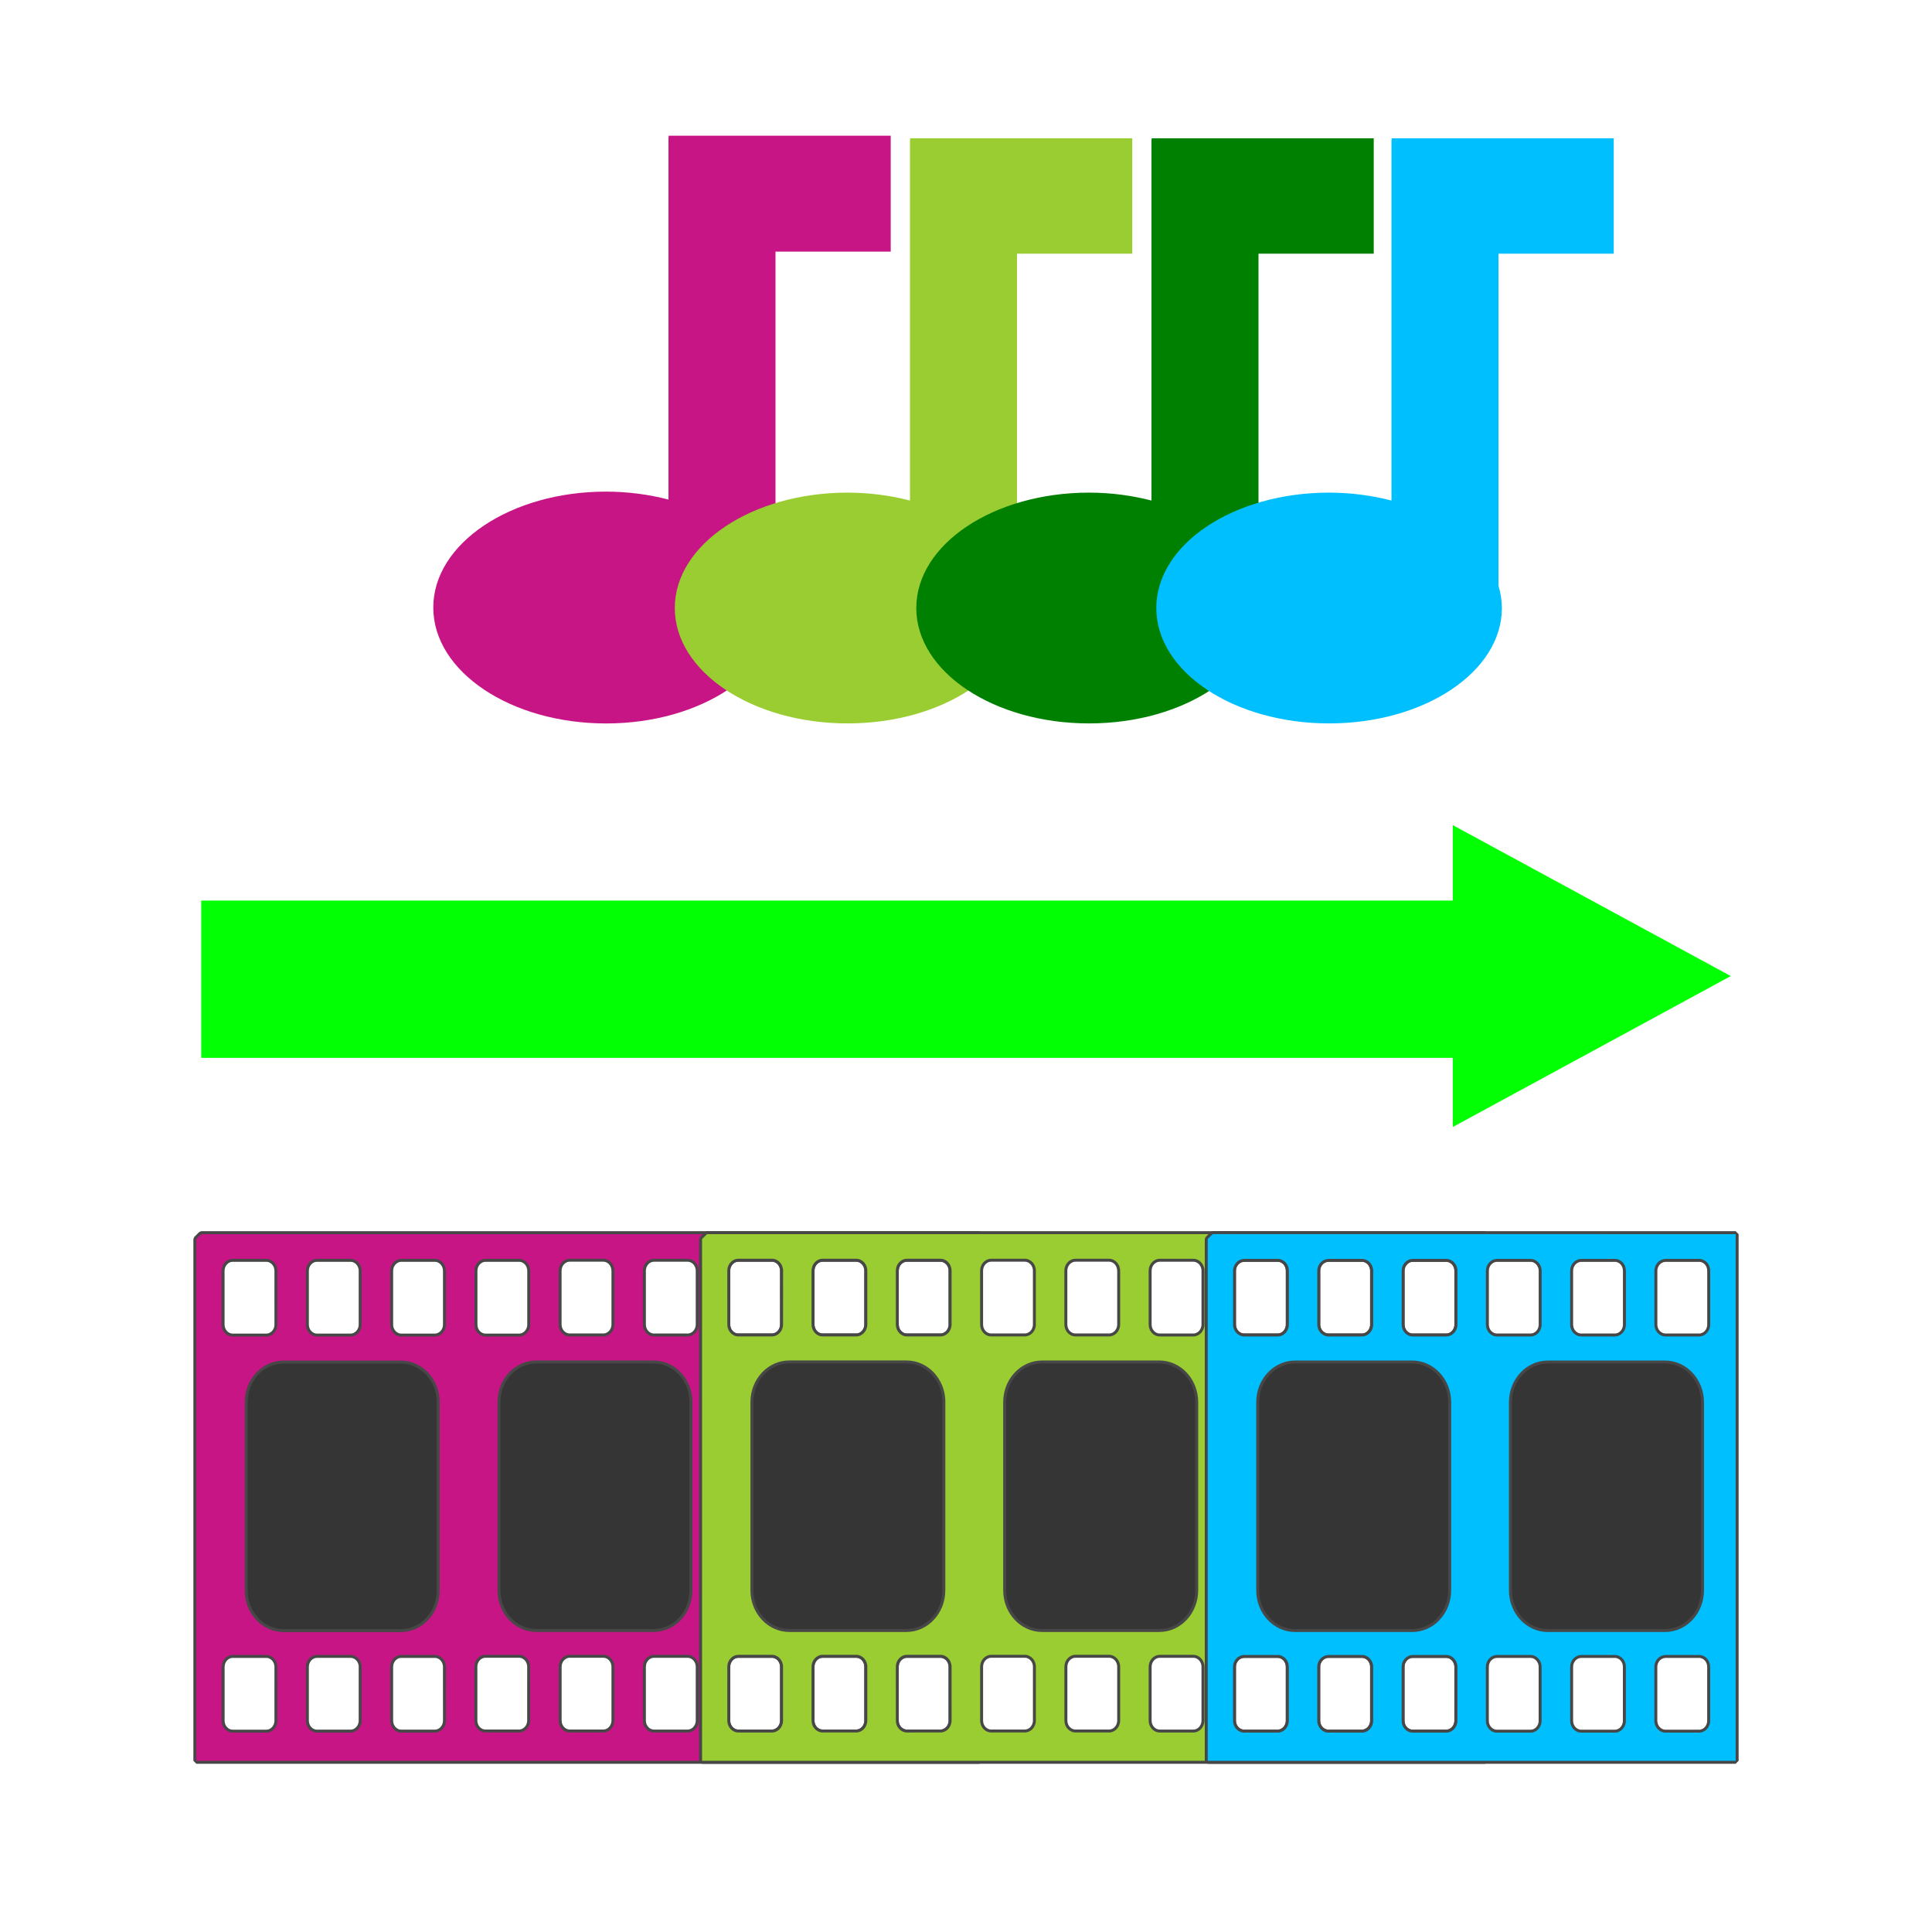
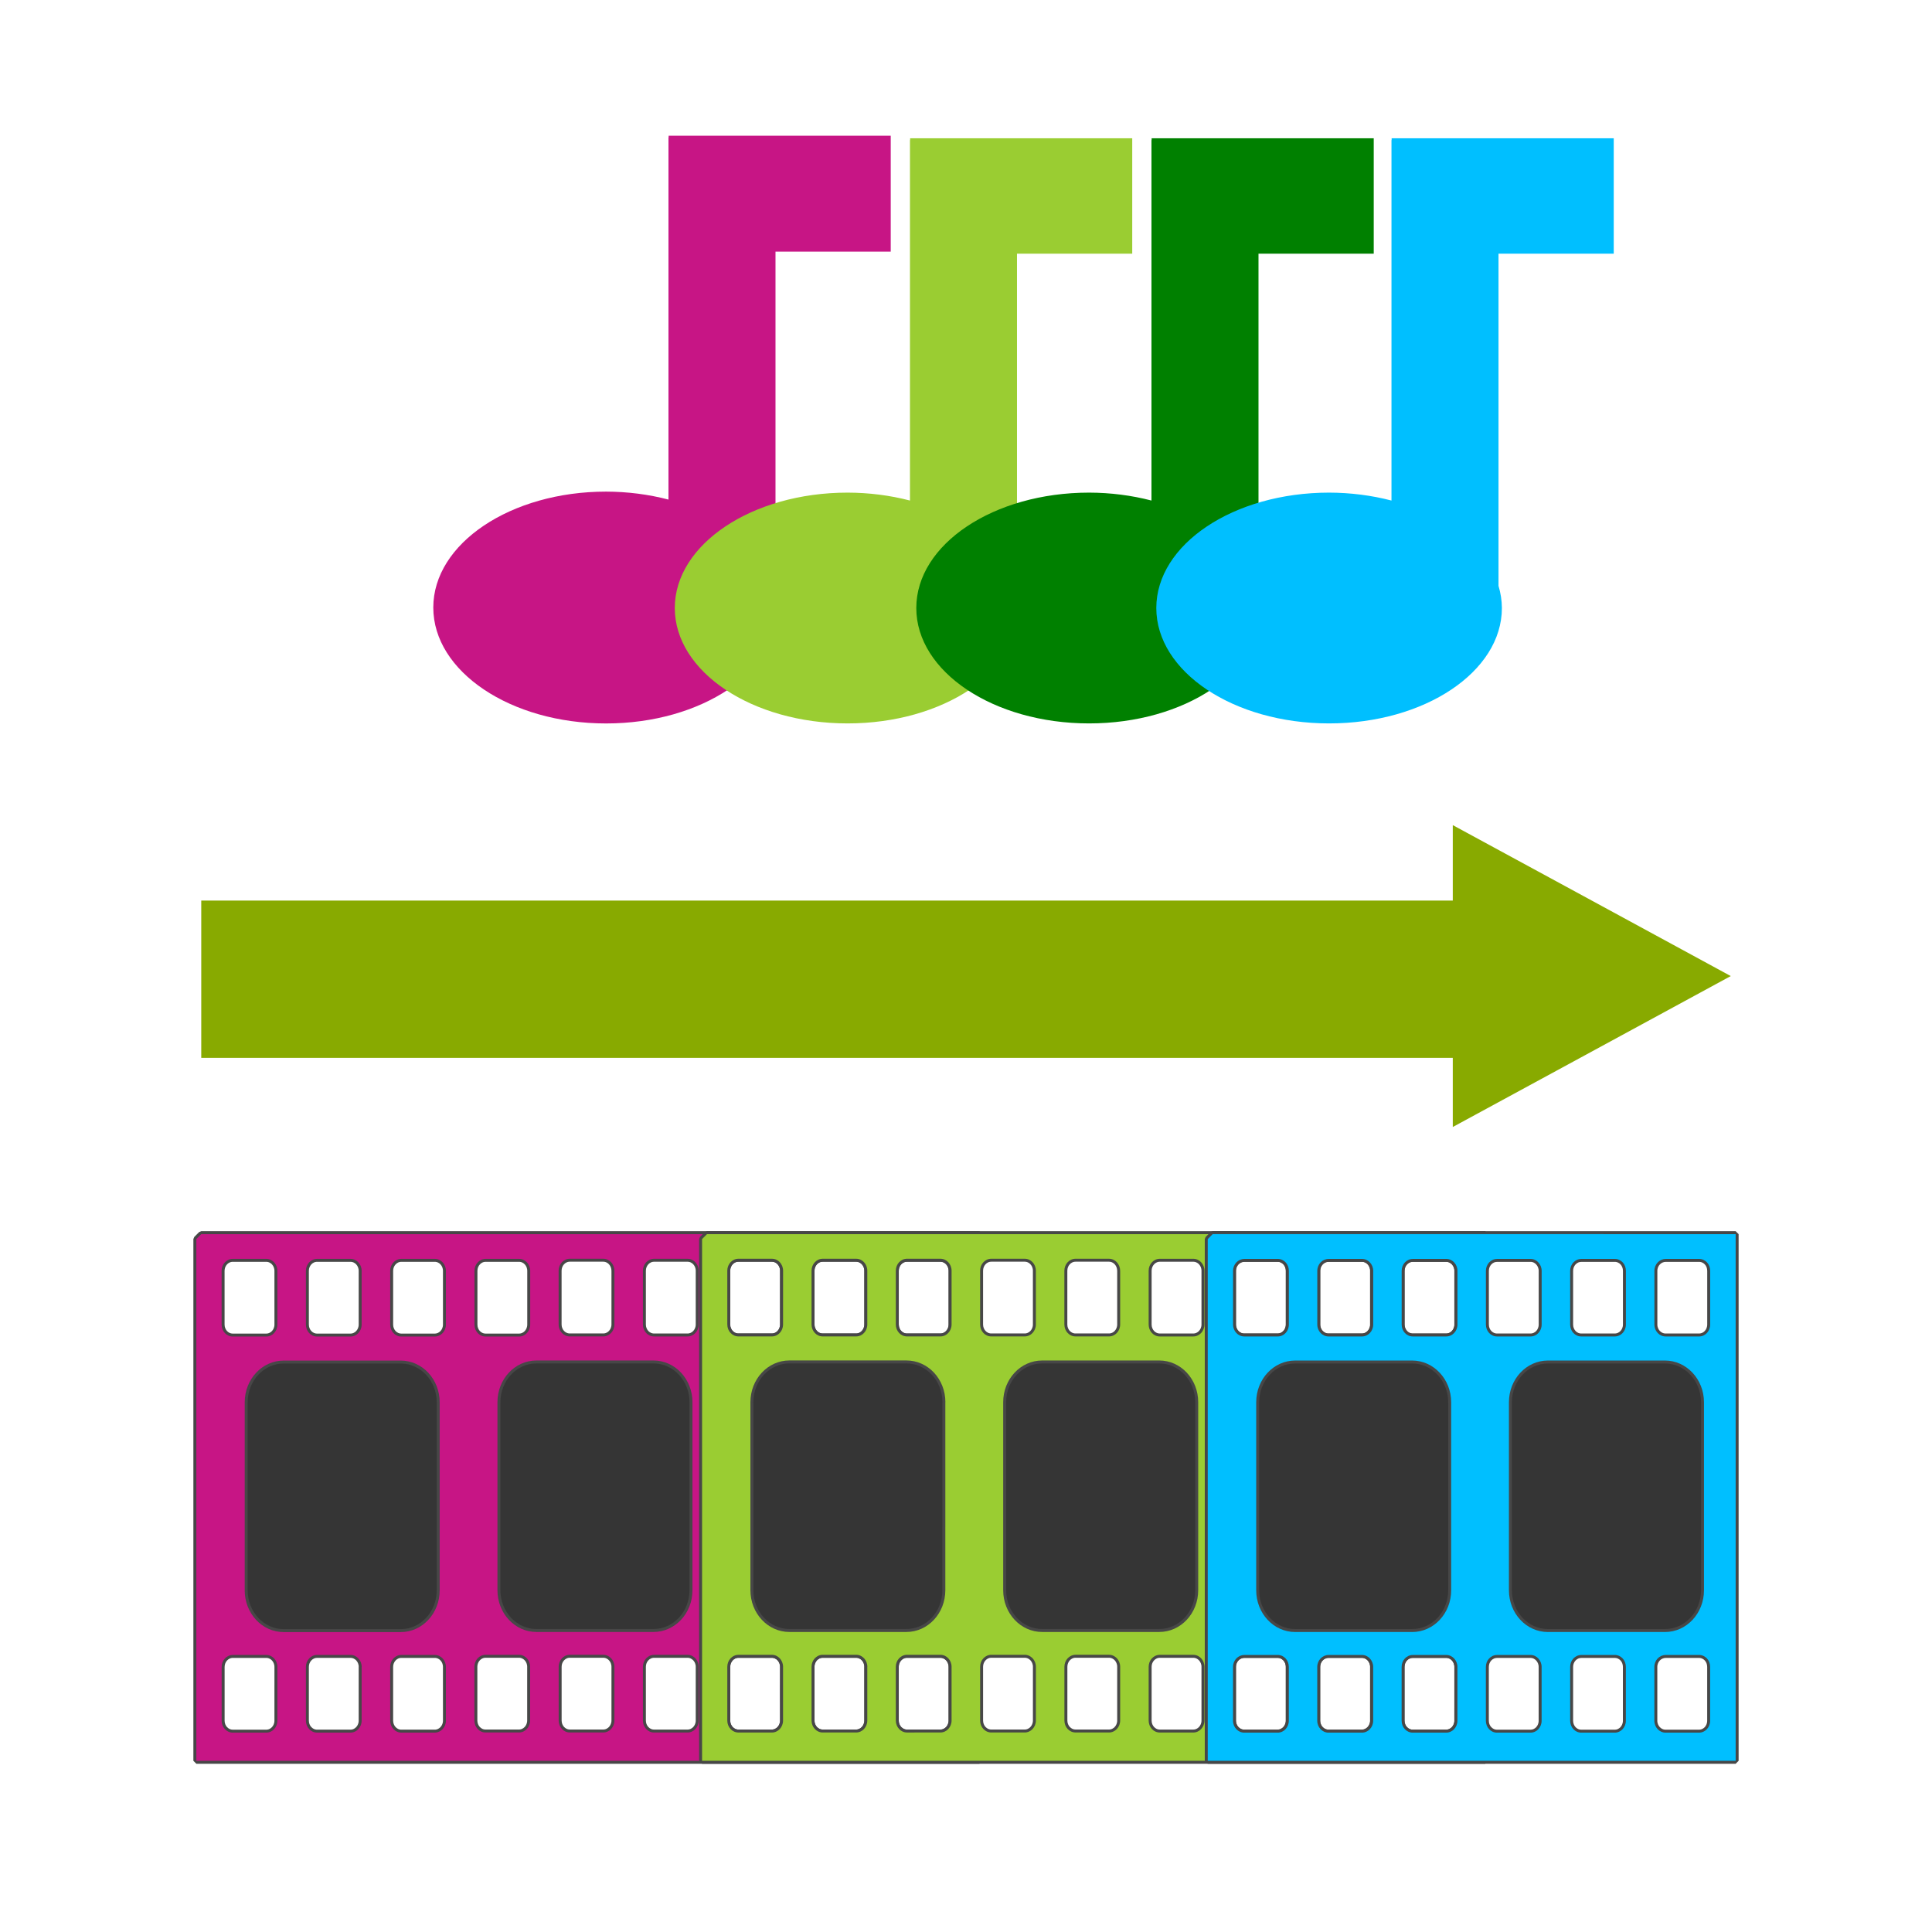
<svg xmlns="http://www.w3.org/2000/svg" xmlns:ns1="http://www.openswatchbook.org/uri/2009/osb" xmlns:xlink="http://www.w3.org/1999/xlink" width="48" height="48" viewBox="0 0 48 48" version="1.1" id="SVGRoot" style="enable-background:new">
  <defs id="defs4485">
    <pattern id="Strips1_1" patternTransform="translate(0,0) scale(10,10)" height="1" width="2" patternUnits="userSpaceOnUse">
      <rect id="rect5447" height="2" width="1" y="-0.5" x="0" style="fill:black;stroke:none" />
    </pattern>
    <linearGradient id="linearGradient4727" ns1:paint="solid">
      <stop style="stop-color:#ce5c00;stop-opacity:1;" offset="0" id="stop4725" />
    </linearGradient>
    <pattern patternUnits="userSpaceOnUse" width="55" height="90" patternTransform="translate(-60,50.5)" id="pattern6214">
      <g style="fill:url(#Strips1_1);fill-opacity:1" transform="translate(-15,-28.5)" id="g4691">
        <rect style="opacity:0.815;fill:url(#Strips1_1);fill-opacity:1;stroke:none;stroke-width:4.527;stroke-linecap:round;stroke-linejoin:bevel;stroke-miterlimit:17.6;stroke-dasharray:none;stroke-dashoffset:0;stroke-opacity:1;paint-order:stroke fill markers" id="rect4683" width="30" height="30" x="40" y="59" ry="7.9" />
        <path style="opacity:0.815;fill:url(#Strips1_1);fill-opacity:1;stroke:none;stroke-width:8.601;stroke-linecap:round;stroke-linejoin:bevel;stroke-miterlimit:17.6;stroke-dasharray:none;stroke-dashoffset:0;stroke-opacity:1;paint-order:stroke fill markers" d="m 15,28.5 v 90 l 45,-45 z" id="path4687" />
      </g>
    </pattern>
    <linearGradient xlink:href="#linearGradient4560" id="linearGradient4562" x1="-11.593" y1="128.662" x2="268.939" y2="128.662" gradientUnits="userSpaceOnUse" gradientTransform="matrix(0.4960286,-0.00361488,0.00361488,0.4887989,24.78635,29.27933)" />
    <linearGradient id="linearGradient4560">
      <stop style="stop-color:#380000;stop-opacity:1;" offset="0" id="stop4556" />
      <stop style="stop-color:#380000;stop-opacity:0;" offset="1" id="stop4558" />
    </linearGradient>
    <linearGradient id="linearGradient1141">
      <stop style="stop-color:#2b0000;stop-opacity:1;" offset="0" id="stop1137" />
      <stop style="stop-color:#290000;stop-opacity:0.033" offset="1" id="stop1139" />
    </linearGradient>
    <linearGradient xlink:href="#linearGradient1141" id="linearGradient958" gradientUnits="userSpaceOnUse" gradientTransform="matrix(0.534851,-0.7079714,0.534851,0.7079714,357.0385,-82.10401)" x1="-250.352" y1="184.841" x2="-103.494" y2="49.201" />
  </defs>
  <g id="layer1" style="display:inline" transform="translate(0,-208)">
    <path style="display:inline;opacity:1;fill:url(#linearGradient4562);fill-opacity:1;stroke:none;stroke-width:0.64" d="M 431.273,-1.157 328.847,102.854 365.322,139.549 467.511,35.779 Z" id="rect5216" />
    <path style="display:inline;opacity:1;fill:#c71585;fill-opacity:1;fill-rule:nonzero;stroke:none;stroke-width:1.18;stroke-linecap:square;stroke-linejoin:round;stroke-miterlimit:4;stroke-dasharray:none;stroke-dashoffset:0;stroke-opacity:1;paint-order:stroke fill markers" d="m 16.612,211.372 v 0.043 h -0.004 v 8.997 a 4.293,2.88 0 0 0 -1.55,-0.198 4.293,2.88 0 0 0 -4.293,2.88 4.293,2.88 0 0 0 4.293,2.88 4.293,2.88 0 0 0 4.293,-2.88 4.293,2.88 0 0 0 -0.084,-0.554 v -8.289 h 2.863 v -2.88 z" id="path906" />
    <path style="display:inline;opacity:1;fill:#353535;fill-opacity:1;stroke:none;stroke-width:0.686;stroke-linecap:round;stroke-linejoin:bevel;stroke-miterlimit:17.6;stroke-dasharray:none;stroke-dashoffset:0;stroke-opacity:0.976;paint-order:stroke fill markers" d="m 23.886,241.227 -18.561,0.115 v 7.841 l 18.561,-0.115 z" id="rect1130" />
    <path style="display:inline;opacity:1;fill:#c71585;fill-opacity:1;stroke:#474747;stroke-width:0.147;stroke-linecap:round;stroke-linejoin:bevel;stroke-miterlimit:17.6;stroke-dasharray:none;stroke-dashoffset:0;stroke-opacity:1;paint-order:stroke fill markers" d="M 24.333,238.662 H 5 l -0.122,0.122 v 12.963 H 24.333 Z m -0.692,0.91 v 1.336 c 0,0.164 -0.124,0.297 -0.277,0.297 l -0.831,2.6e-4 c -0.154,0 -0.277,-0.133 -0.277,-0.297 v -1.336 c 0,-0.164 0.124,-0.297 0.277,-0.297 h 0.831 c 0.077,0 0.146,0.033 0.196,0.087 0.05,0.054 0.081,0.128 0.081,0.21 z m 0,9.84 -2.49e-4,1.336 c 0,0.164 -0.123,0.297 -0.277,0.297 h -0.832 c -0.154,0 -0.277,-0.132 -0.277,-0.297 v -1.336 c 0,-0.164 0.124,-0.297 0.277,-0.297 h 0.832 c 0.077,0 0.146,0.033 0.196,0.087 0.05,0.054 0.081,0.128 0.081,0.21 z m -0.155,-6.573 v 4.67 c 0,0.575 -0.432,1.038 -0.969,1.038 h -2.907 c -0.537,0 -0.969,-0.463 -0.969,-1.038 v -4.669 c 0,-0.575 0.432,-1.038 0.969,-1.038 h 2.907 c 0.268,0 0.51,0.116 0.685,0.303 0.175,0.188 0.283,0.447 0.283,0.734 z m -1.939,-3.268 v 1.336 c 0,0.164 -0.124,0.297 -0.277,0.297 h -0.831 c -0.154,0 -0.277,-0.133 -0.277,-0.297 v -1.336 c 0,-0.164 0.124,-0.297 0.277,-0.297 h 0.831 c 0.077,0 0.146,0.033 0.196,0.087 0.05,0.054 0.081,0.128 0.081,0.21 z m 0,9.84 v 1.336 c 0,0.164 -0.124,0.297 -0.277,0.297 h -0.832 c -0.154,0 -0.277,-0.132 -0.277,-0.297 v -1.336 c 0,-0.164 0.123,-0.297 0.277,-0.297 h 0.832 c 0.077,0 0.146,0.033 0.196,0.087 0.05,0.054 0.081,0.128 0.081,0.21 z m -2.094,-9.84 v 1.336 c 0,0.164 -0.123,0.297 -0.277,0.297 h -0.832 c -0.154,0 -0.277,-0.132 -0.277,-0.297 v -1.336 c 0,-0.164 0.124,-0.297 0.277,-0.297 h 0.832 c 0.077,0 0.146,0.033 0.196,0.087 0.05,0.054 0.081,0.128 0.081,0.21 z m 0,9.84 v 1.336 c 0,0.164 -0.124,0.297 -0.277,0.297 l -0.831,2.6e-4 c -0.154,0 -0.277,-0.133 -0.277,-0.297 v -1.336 c 0,-0.164 0.124,-0.297 0.277,-0.297 h 0.831 c 0.077,0 0.146,0.033 0.196,0.087 0.05,0.054 0.081,0.128 0.081,0.21 z m -2.094,-9.84 v 1.336 c 0,0.164 -0.124,0.297 -0.277,0.297 h -0.832 c -0.154,0 -0.277,-0.132 -0.277,-0.297 v -1.336 c 0,-0.164 0.124,-0.297 0.277,-0.297 h 0.832 c 0.077,0 0.146,0.033 0.196,0.087 0.05,0.054 0.081,0.128 0.081,0.21 z m 0,9.84 v 1.336 c 0,0.164 -0.124,0.297 -0.277,0.297 h -0.832 c -0.154,0 -0.277,-0.133 -0.277,-0.297 v -1.336 c 0,-0.164 0.124,-0.297 0.277,-0.297 h 0.832 c 0.077,0 0.146,0.033 0.196,0.087 0.05,0.054 0.081,0.128 0.081,0.21 z m -0.155,-6.573 v 4.67 c 0,0.575 -0.432,1.038 -0.969,1.038 h -2.907 c -0.537,0 -0.969,-0.463 -0.969,-1.038 v -4.67 c 0,-0.575 0.432,-1.037 0.969,-1.037 l 2.907,-2.6e-4 c 0.268,0 0.511,0.116 0.686,0.303 0.175,0.188 0.283,0.447 0.283,0.734 z m -1.939,-3.268 v 1.336 c 0,0.164 -0.124,0.297 -0.277,0.297 h -0.832 c -0.154,0 -0.277,-0.132 -0.277,-0.297 v -1.336 c 0,-0.164 0.124,-0.297 0.277,-0.297 h 0.831 c 0.077,0 0.146,0.033 0.196,0.087 0.05,0.054 0.081,0.128 0.081,0.21 z m 0,9.84 v 1.336 c 0,0.164 -0.124,0.297 -0.277,0.297 l -0.831,-2.7e-4 c -0.154,1e-5 -0.277,-0.132 -0.277,-0.297 v -1.336 c 0,-0.164 0.124,-0.297 0.277,-0.297 h 0.831 c 0.077,0 0.146,0.033 0.196,0.087 0.05,0.054 0.081,0.128 0.081,0.21 z m -2.094,1.336 c 0,0.164 -0.124,0.297 -0.277,0.297 h -0.831 c -0.154,0 -0.277,-0.132 -0.277,-0.297 v -1.336 c 0,-0.164 0.124,-0.297 0.277,-0.297 h 0.831 c 0.077,0 0.146,0.033 0.196,0.087 h 2.62e-4 c 0.05,0.054 0.081,0.128 0.081,0.21 z M 13.173,239.573 v 1.336 c 0,0.164 -0.124,0.297 -0.277,0.297 h -0.831 c -0.154,0 -0.277,-0.132 -0.277,-0.297 v -1.336 c 0,-0.164 0.124,-0.297 0.277,-0.297 h 0.831 c 0.077,0 0.146,0.033 0.196,0.087 0.05,0.054 0.081,0.128 0.081,0.21 z m -2.094,0 v 1.336 c 0,0.164 -0.124,0.297 -0.277,0.297 H 9.971 c -0.154,0 -0.277,-0.132 -0.277,-0.297 v -1.336 c 0,-0.164 0.124,-0.297 0.277,-0.297 h 0.831 c 0.077,0 0.146,0.033 0.196,0.087 0.05,0.054 0.081,0.128 0.081,0.21 z m 0,11.176 c 0,0.164 -0.124,0.297 -0.277,0.297 l -0.831,2.6e-4 c -0.154,0 -0.277,-0.133 -0.277,-0.297 l -2.617e-4,-1.336 c 0,-0.164 0.124,-0.297 0.277,-0.297 h 0.831 c 0.077,0 0.146,0.033 0.196,0.087 0.05,0.054 0.081,0.128 0.081,0.21 z m -0.155,-7.908 -2.48e-4,4.67 c 0,0.575 -0.432,1.038 -0.968,1.038 h -2.907 c -0.537,0 -0.969,-0.463 -0.969,-1.038 v -4.67 c 0,-0.575 0.432,-1.038 0.969,-1.038 h 2.906 c 0.268,0 0.511,0.116 0.686,0.303 0.175,0.188 0.283,0.447 0.283,0.734 z M 8.985,239.573 v 1.336 c 0,0.164 -0.124,0.297 -0.277,0.297 H 7.877 c -0.154,0 -0.277,-0.133 -0.277,-0.297 v -1.336 c 1.31e-5,-0.164 0.124,-0.297 0.277,-0.297 h 0.831 c 0.077,0 0.146,0.033 0.196,0.087 0.05,0.054 0.081,0.128 0.081,0.21 z m 0,9.84 v 1.336 c 0,0.164 -0.124,0.297 -0.277,0.297 H 7.877 c -0.154,0 -0.277,-0.133 -0.277,-0.297 v -1.336 c 0,-0.164 0.124,-0.297 0.277,-0.297 h 0.832 c 0.077,0 0.146,0.033 0.196,0.087 0.05,0.054 0.081,0.128 0.081,0.21 z m -2.093,-8.504 c 0,0.164 -0.124,0.297 -0.277,0.297 H 5.783 c -0.154,0 -0.277,-0.132 -0.277,-0.297 l -2.617e-4,-1.336 c 0,-0.164 0.124,-0.297 0.277,-0.297 h 0.832 c 0.077,0 0.146,0.033 0.196,0.087 0.05,0.054 0.081,0.128 0.081,0.21 z m 0,8.505 -2.748e-4,1.336 c 0,0.164 -0.123,0.297 -0.277,0.297 l -0.831,-2.7e-4 c -0.154,0 -0.277,-0.132 -0.277,-0.297 l 2.617e-4,-1.336 c 0,-0.164 0.124,-0.297 0.277,-0.297 h 0.831 c 0.077,0 0.146,0.033 0.196,0.087 0.05,0.054 0.081,0.128 0.081,0.21 z" id="rect976" />
-     <path style="display:inline;opacity:1;fill:#00ff00;fill-opacity:0.987;stroke:none;stroke-width:0.024;stroke-linecap:square;stroke-linejoin:miter;stroke-miterlimit:4;stroke-dasharray:none;stroke-dashoffset:0;stroke-opacity:1;paint-order:normal" d="m 36.094,228.5 v 1.875 H 5 v 3.907 H 36.094 V 236 L 39.548,234.125 43,232.25 39.548,230.375 Z" id="rect844" />
+     <path style="display:inline;opacity:1;fill:#88aa00;fill-opacity:1;stroke:none;stroke-width:0.024;stroke-linecap:square;stroke-linejoin:miter;stroke-miterlimit:4;stroke-dasharray:none;stroke-dashoffset:0;stroke-opacity:1;paint-order:normal" d="m 36.094,228.5 v 1.875 H 5 v 3.907 H 36.094 V 236 L 39.548,234.125 43,232.25 39.548,230.375 Z" id="rect844" />
    <path id="path852" d="m 22.612,211.436 v 0.043 h -0.004 v 8.957 a 4.293,2.867 0 0 0 -1.55,-0.197 4.293,2.867 0 0 0 -4.293,2.867 4.293,2.867 0 0 0 4.293,2.867 4.293,2.867 0 0 0 4.293,-2.867 4.293,2.867 0 0 0 -0.084,-0.551 v -8.252 h 2.863 v -2.867 z" style="display:inline;opacity:1;fill:#9acd32;fill-opacity:1;fill-rule:nonzero;stroke:none;stroke-width:1.177;stroke-linecap:square;stroke-linejoin:round;stroke-miterlimit:4;stroke-dasharray:none;stroke-dashoffset:0;stroke-opacity:1;paint-order:stroke fill markers" />
    <path style="display:inline;opacity:1;fill:#008000;fill-opacity:1;fill-rule:nonzero;stroke:none;stroke-width:1.177;stroke-linecap:square;stroke-linejoin:round;stroke-miterlimit:4;stroke-dasharray:none;stroke-dashoffset:0;stroke-opacity:1;paint-order:stroke fill markers" d="m 28.612,211.436 v 0.043 h -0.004 v 8.957 a 4.293,2.867 0 0 0 -1.55,-0.197 4.293,2.867 0 0 0 -4.293,2.867 4.293,2.867 0 0 0 4.293,2.867 4.293,2.867 0 0 0 4.293,-2.867 4.293,2.867 0 0 0 -0.084,-0.551 v -8.252 h 2.863 v -2.867 z" id="path854" />
    <path id="path849" d="m 34.575,211.436 v 0.043 h -0.004 v 8.957 a 4.293,2.867 0 0 0 -1.55,-0.197 4.293,2.867 0 0 0 -4.293,2.867 4.293,2.867 0 0 0 4.293,2.867 4.293,2.867 0 0 0 4.293,-2.867 4.293,2.867 0 0 0 -0.084,-0.551 v -8.252 h 2.863 v -2.867 z" style="display:inline;opacity:1;fill:#00bfff;fill-opacity:1;fill-rule:nonzero;stroke:none;stroke-width:1.177;stroke-linecap:square;stroke-linejoin:round;stroke-miterlimit:4;stroke-dasharray:none;stroke-dashoffset:0;stroke-opacity:1;paint-order:stroke fill markers" />
    <path id="path860" d="m 36.45,241.227 -18.561,0.115 v 7.841 l 18.561,-0.115 z" style="display:inline;opacity:1;fill:#353535;fill-opacity:1;stroke:none;stroke-width:0.686;stroke-linecap:round;stroke-linejoin:bevel;stroke-miterlimit:17.6;stroke-dasharray:none;stroke-dashoffset:0;stroke-opacity:0.976;paint-order:stroke fill markers" />
    <path id="path862" d="m 36.898,238.662 h -19.333 l -0.122,0.122 v 12.963 h 19.456 z m -0.692,0.91 v 1.336 c 0,0.164 -0.124,0.297 -0.277,0.297 l -0.831,2.6e-4 c -0.154,0 -0.277,-0.133 -0.277,-0.297 v -1.336 c 0,-0.164 0.124,-0.297 0.277,-0.297 h 0.831 c 0.077,0 0.146,0.033 0.196,0.087 0.05,0.054 0.081,0.128 0.081,0.21 z m 0,9.84 -2.49e-4,1.336 c 0,0.164 -0.123,0.297 -0.277,0.297 h -0.832 c -0.154,0 -0.277,-0.132 -0.277,-0.297 v -1.336 c 0,-0.164 0.124,-0.297 0.277,-0.297 h 0.832 c 0.077,0 0.146,0.033 0.196,0.087 0.05,0.054 0.081,0.128 0.081,0.21 z m -0.155,-6.573 v 4.67 c 0,0.575 -0.432,1.038 -0.969,1.038 H 32.176 c -0.537,0 -0.969,-0.463 -0.969,-1.038 v -4.669 c 0,-0.575 0.432,-1.038 0.969,-1.038 h 2.907 c 0.268,0 0.51,0.116 0.685,0.303 0.175,0.188 0.283,0.447 0.283,0.734 z m -1.939,-3.268 v 1.336 c 0,0.164 -0.124,0.297 -0.277,0.297 h -0.831 c -0.154,0 -0.277,-0.133 -0.277,-0.297 v -1.336 c 0,-0.164 0.124,-0.297 0.277,-0.297 H 33.835 c 0.077,0 0.146,0.033 0.196,0.087 0.05,0.054 0.081,0.128 0.081,0.21 z m 0,9.84 v 1.336 c 0,0.164 -0.124,0.297 -0.277,0.297 h -0.832 c -0.154,0 -0.277,-0.132 -0.277,-0.297 v -1.336 c 0,-0.164 0.123,-0.297 0.277,-0.297 H 33.835 c 0.077,0 0.146,0.033 0.196,0.087 0.05,0.054 0.081,0.128 0.081,0.21 z m -2.094,-9.84 v 1.336 c 0,0.164 -0.123,0.297 -0.277,0.297 h -0.832 c -0.154,0 -0.277,-0.132 -0.277,-0.297 v -1.336 c 0,-0.164 0.124,-0.297 0.277,-0.297 h 0.832 c 0.077,0 0.146,0.033 0.196,0.087 0.05,0.054 0.081,0.128 0.081,0.21 z m 0,9.84 v 1.336 c 0,0.164 -0.124,0.297 -0.277,0.297 l -0.831,2.6e-4 c -0.154,0 -0.277,-0.133 -0.277,-0.297 v -1.336 c 0,-0.164 0.124,-0.297 0.277,-0.297 h 0.831 c 0.077,0 0.146,0.033 0.196,0.087 0.05,0.054 0.081,0.128 0.081,0.21 z m -2.094,-9.84 v 1.336 c 0,0.164 -0.124,0.297 -0.277,0.297 h -0.832 c -0.154,0 -0.277,-0.132 -0.277,-0.297 v -1.336 c 0,-0.164 0.124,-0.297 0.277,-0.297 h 0.832 c 0.077,0 0.146,0.033 0.196,0.087 0.05,0.054 0.081,0.128 0.081,0.21 z m 0,9.84 v 1.336 c 0,0.164 -0.124,0.297 -0.277,0.297 h -0.832 c -0.154,0 -0.277,-0.133 -0.277,-0.297 v -1.336 c 0,-0.164 0.124,-0.297 0.277,-0.297 h 0.832 c 0.077,0 0.146,0.033 0.196,0.087 0.05,0.054 0.081,0.128 0.081,0.21 z m -0.155,-6.573 v 4.67 c 0,0.575 -0.432,1.038 -0.969,1.038 h -2.907 c -0.537,0 -0.969,-0.463 -0.969,-1.038 v -4.67 c 0,-0.575 0.432,-1.037 0.969,-1.037 l 2.907,-2.6e-4 c 0.268,0 0.511,0.116 0.686,0.303 0.175,0.188 0.283,0.447 0.283,0.734 z m -1.939,-3.268 v 1.336 c 0,0.164 -0.124,0.297 -0.277,0.297 h -0.832 c -0.154,0 -0.277,-0.132 -0.277,-0.297 v -1.336 c 0,-0.164 0.124,-0.297 0.277,-0.297 h 0.831 c 0.077,0 0.146,0.033 0.196,0.087 0.05,0.054 0.081,0.128 0.081,0.21 z m 0,9.84 v 1.336 c 0,0.164 -0.124,0.297 -0.277,0.297 l -0.831,-2.7e-4 c -0.154,1e-5 -0.277,-0.132 -0.277,-0.297 v -1.336 c 0,-0.164 0.124,-0.297 0.277,-0.297 h 0.831 c 0.077,0 0.146,0.033 0.196,0.087 0.05,0.054 0.081,0.128 0.081,0.21 z m -2.094,1.336 c 0,0.164 -0.124,0.297 -0.277,0.297 h -0.831 c -0.154,0 -0.277,-0.132 -0.277,-0.297 v -1.336 c 0,-0.164 0.124,-0.297 0.277,-0.297 h 0.831 c 0.077,0 0.146,0.033 0.196,0.087 h 2.62e-4 c 0.05,0.054 0.081,0.128 0.081,0.21 z m -2.75e-4,-11.176 v 1.336 c 0,0.164 -0.124,0.297 -0.277,0.297 h -0.831 c -0.154,0 -0.277,-0.132 -0.277,-0.297 v -1.336 c 0,-0.164 0.124,-0.297 0.277,-0.297 h 0.831 c 0.077,0 0.146,0.033 0.196,0.087 0.05,0.054 0.081,0.128 0.081,0.21 z m -2.094,0 v 1.336 c 0,0.164 -0.124,0.297 -0.277,0.297 h -0.831 c -0.154,0 -0.277,-0.132 -0.277,-0.297 v -1.336 c 0,-0.164 0.124,-0.297 0.277,-0.297 h 0.831 c 0.077,0 0.146,0.033 0.196,0.087 0.05,0.054 0.081,0.128 0.081,0.21 z m 0,11.176 c 0,0.164 -0.124,0.297 -0.277,0.297 l -0.831,2.6e-4 c -0.154,0 -0.277,-0.133 -0.277,-0.297 l -2.62e-4,-1.336 c 0,-0.164 0.124,-0.297 0.277,-0.297 h 0.831 c 0.077,0 0.146,0.033 0.196,0.087 0.05,0.054 0.081,0.128 0.081,0.21 z m -0.155,-7.908 -2.48e-4,4.67 c 0,0.575 -0.432,1.038 -0.968,1.038 H 19.613 c -0.537,0 -0.969,-0.463 -0.969,-1.038 v -4.67 c 0,-0.575 0.432,-1.038 0.969,-1.038 h 2.906 c 0.268,0 0.511,0.116 0.686,0.303 0.175,0.188 0.283,0.447 0.283,0.734 z m -1.939,-3.268 v 1.336 c 0,0.164 -0.124,0.297 -0.277,0.297 h -0.831 c -0.154,0 -0.277,-0.133 -0.277,-0.297 v -1.336 c 1.3e-5,-0.164 0.124,-0.297 0.277,-0.297 h 0.831 c 0.077,0 0.146,0.033 0.196,0.087 0.05,0.054 0.081,0.128 0.081,0.21 z m 0,9.84 v 1.336 c 0,0.164 -0.124,0.297 -0.277,0.297 h -0.831 c -0.154,0 -0.277,-0.133 -0.277,-0.297 v -1.336 c 0,-0.164 0.124,-0.297 0.277,-0.297 h 0.832 c 0.077,0 0.146,0.033 0.196,0.087 0.05,0.054 0.081,0.128 0.081,0.21 z m -2.093,-8.504 c 0,0.164 -0.124,0.297 -0.277,0.297 h -0.831 c -0.154,0 -0.277,-0.132 -0.277,-0.297 l -2.62e-4,-1.336 c 0,-0.164 0.124,-0.297 0.277,-0.297 h 0.832 c 0.077,0 0.146,0.033 0.196,0.087 0.05,0.054 0.081,0.128 0.081,0.21 z m 0,8.505 -2.75e-4,1.336 c 0,0.164 -0.123,0.297 -0.277,0.297 l -0.831,-2.7e-4 c -0.154,0 -0.277,-0.132 -0.277,-0.297 l 2.62e-4,-1.336 c 0,-0.164 0.124,-0.297 0.277,-0.297 h 0.831 c 0.077,0 0.146,0.033 0.196,0.087 0.05,0.054 0.081,0.128 0.081,0.21 z" style="display:inline;opacity:1;fill:#9acd32;fill-opacity:1;stroke:#474747;stroke-width:0.147;stroke-linecap:round;stroke-linejoin:bevel;stroke-miterlimit:17.6;stroke-dasharray:none;stroke-dashoffset:0;stroke-opacity:1;paint-order:stroke fill markers" />
    <path style="display:inline;opacity:1;fill:#353535;fill-opacity:1;stroke:none;stroke-width:0.555;stroke-linecap:round;stroke-linejoin:bevel;stroke-miterlimit:17.6;stroke-dasharray:none;stroke-dashoffset:0;stroke-opacity:0.976;paint-order:stroke fill markers" d="m 42.599,241.227 -12.144,0.115 v 7.841 l 12.144,-0.115 z" id="path851" />
    <path style="display:inline;opacity:1;fill:#00bfff;fill-opacity:1;stroke:#474747;stroke-width:0.147;stroke-linecap:round;stroke-linejoin:bevel;stroke-miterlimit:17.6;stroke-dasharray:none;stroke-dashoffset:0;stroke-opacity:1;paint-order:stroke fill markers" d="m 30.129,238.661 -0.123,0.123 v 12.963 H 43.122 v -13.085 z m 0.785,0.616 h 0.831 c 0.077,0 0.147,0.033 0.197,0.087 0.05,0.054 0.079,0.127 0.079,0.21 v 1.334 c 0,0.164 -0.122,0.296 -0.276,0.296 h -0.831 c -0.154,0 -0.279,-0.132 -0.279,-0.296 v -1.334 c 0,-0.164 0.125,-0.296 0.279,-0.296 z m 2.093,0 h 0.831 c 0.077,0 0.147,0.033 0.197,0.087 0.05,0.054 0.082,0.127 0.082,0.21 v 1.334 c 0,0.164 -0.125,0.296 -0.279,0.296 h -0.831 c -0.154,0 -0.279,-0.132 -0.279,-0.296 v -1.334 c 1.4e-5,-0.164 0.125,-0.296 0.279,-0.296 z m 2.093,0 h 0.831 c 0.077,0 0.147,0.033 0.197,0.087 0.05,0.054 0.082,0.127 0.082,0.21 v 1.334 c 0,0.164 -0.125,0.296 -0.279,0.296 h -0.831 c -0.154,0 -0.276,-0.132 -0.276,-0.296 v -1.334 c 0,-0.164 0.122,-0.296 0.276,-0.296 z m 2.093,0 h 0.833 c 0.077,0 0.144,0.033 0.194,0.087 0.05,0.054 0.082,0.127 0.082,0.21 v 1.334 c 0,0.164 -0.122,0.296 -0.276,0.296 h -0.833 c -0.154,0 -0.276,-0.132 -0.276,-0.296 v -1.334 c 0,-0.164 0.122,-0.296 0.276,-0.296 z m 2.093,0 h 0.833 c 0.077,0 0.147,0.033 0.197,0.087 0.05,0.054 0.079,0.127 0.079,0.21 v 1.334 c 0,0.164 -0.122,0.296 -0.276,0.296 H 39.286 c -0.154,0 -0.276,-0.132 -0.276,-0.296 v -1.334 c 0,-0.164 0.122,-0.296 0.276,-0.296 z m 2.096,0 h 0.831 c 0.077,0 0.147,0.033 0.197,0.087 0.05,0.054 0.079,0.127 0.079,0.21 v 1.334 c 0,0.164 -0.122,0.296 -0.276,0.296 h -0.831 c -0.154,0 -0.279,-0.132 -0.279,-0.296 v -1.334 c 0,-0.164 0.125,-0.296 0.279,-0.296 z m -9.203,2.525 h 2.906 c 0.268,0 0.51,0.117 0.685,0.304 0.175,0.188 0.284,0.446 0.284,0.734 v 4.669 c 0,0.575 -0.432,1.038 -0.969,1.038 h -2.906 c -0.537,0 -0.969,-0.463 -0.969,-1.038 v -4.669 c 0,-0.575 0.432,-1.038 0.969,-1.038 z m 6.279,0 h 2.908 c 0.268,0 0.51,0.117 0.685,0.304 0.175,0.188 0.284,0.446 0.284,0.734 v 4.669 c 0,0.575 -0.432,1.038 -0.969,1.038 h -2.908 c -0.537,0 -0.969,-0.463 -0.969,-1.038 v -4.669 c 0,-0.575 0.432,-1.038 0.969,-1.038 z m -7.545,7.315 h 0.831 c 0.077,0 0.147,0.033 0.197,0.087 0.05,0.054 0.079,0.127 0.079,0.21 v 1.337 c 0,0.164 -0.122,0.296 -0.276,0.296 h -0.831 c -0.154,0 -0.279,-0.132 -0.279,-0.296 v -1.337 c 0,-0.164 0.125,-0.296 0.279,-0.296 z m 2.093,0 h 0.831 c 0.077,0 0.147,0.033 0.197,0.087 0.05,0.054 0.082,0.127 0.082,0.21 v 1.337 c 0,0.164 -0.125,0.296 -0.279,0.296 h -0.831 c -0.154,0 -0.279,-0.132 -0.279,-0.296 v -1.337 c 0,-0.164 0.125,-0.296 0.279,-0.296 z m 2.093,0 h 0.831 c 0.077,0 0.147,0.033 0.197,0.087 0.05,0.054 0.082,0.127 0.082,0.21 v 1.337 c 0,0.164 -0.125,0.296 -0.279,0.296 h -0.831 c -0.154,0 -0.276,-0.132 -0.276,-0.296 v -1.337 c 0,-0.164 0.122,-0.296 0.276,-0.296 z m 2.093,0 h 0.833 c 0.077,0 0.144,0.033 0.194,0.087 0.05,0.054 0.082,0.127 0.082,0.21 v 1.337 c 0,0.164 -0.122,0.296 -0.276,0.296 h -0.833 c -0.154,0 -0.276,-0.132 -0.276,-0.296 v -1.337 c 0,-0.164 0.122,-0.296 0.276,-0.296 z m 2.093,0 h 0.833 c 0.077,0 0.147,0.033 0.197,0.087 0.05,0.054 0.079,0.127 0.079,0.21 v 1.337 c 0,0.164 -0.122,0.296 -0.276,0.296 H 39.286 c -0.154,1e-5 -0.276,-0.132 -0.276,-0.296 v -1.337 c 0,-0.164 0.122,-0.296 0.276,-0.296 z m 2.096,0 h 0.831 c 0.077,0 0.147,0.033 0.197,0.087 0.05,0.054 0.079,0.127 0.079,0.21 v 1.337 c 0,0.164 -0.122,0.296 -0.276,0.296 h -0.831 c -0.154,0 -0.279,-0.132 -0.279,-0.296 v -1.337 c 0,-0.164 0.125,-0.296 0.279,-0.296 z" id="path853" />
  </g>
</svg>
